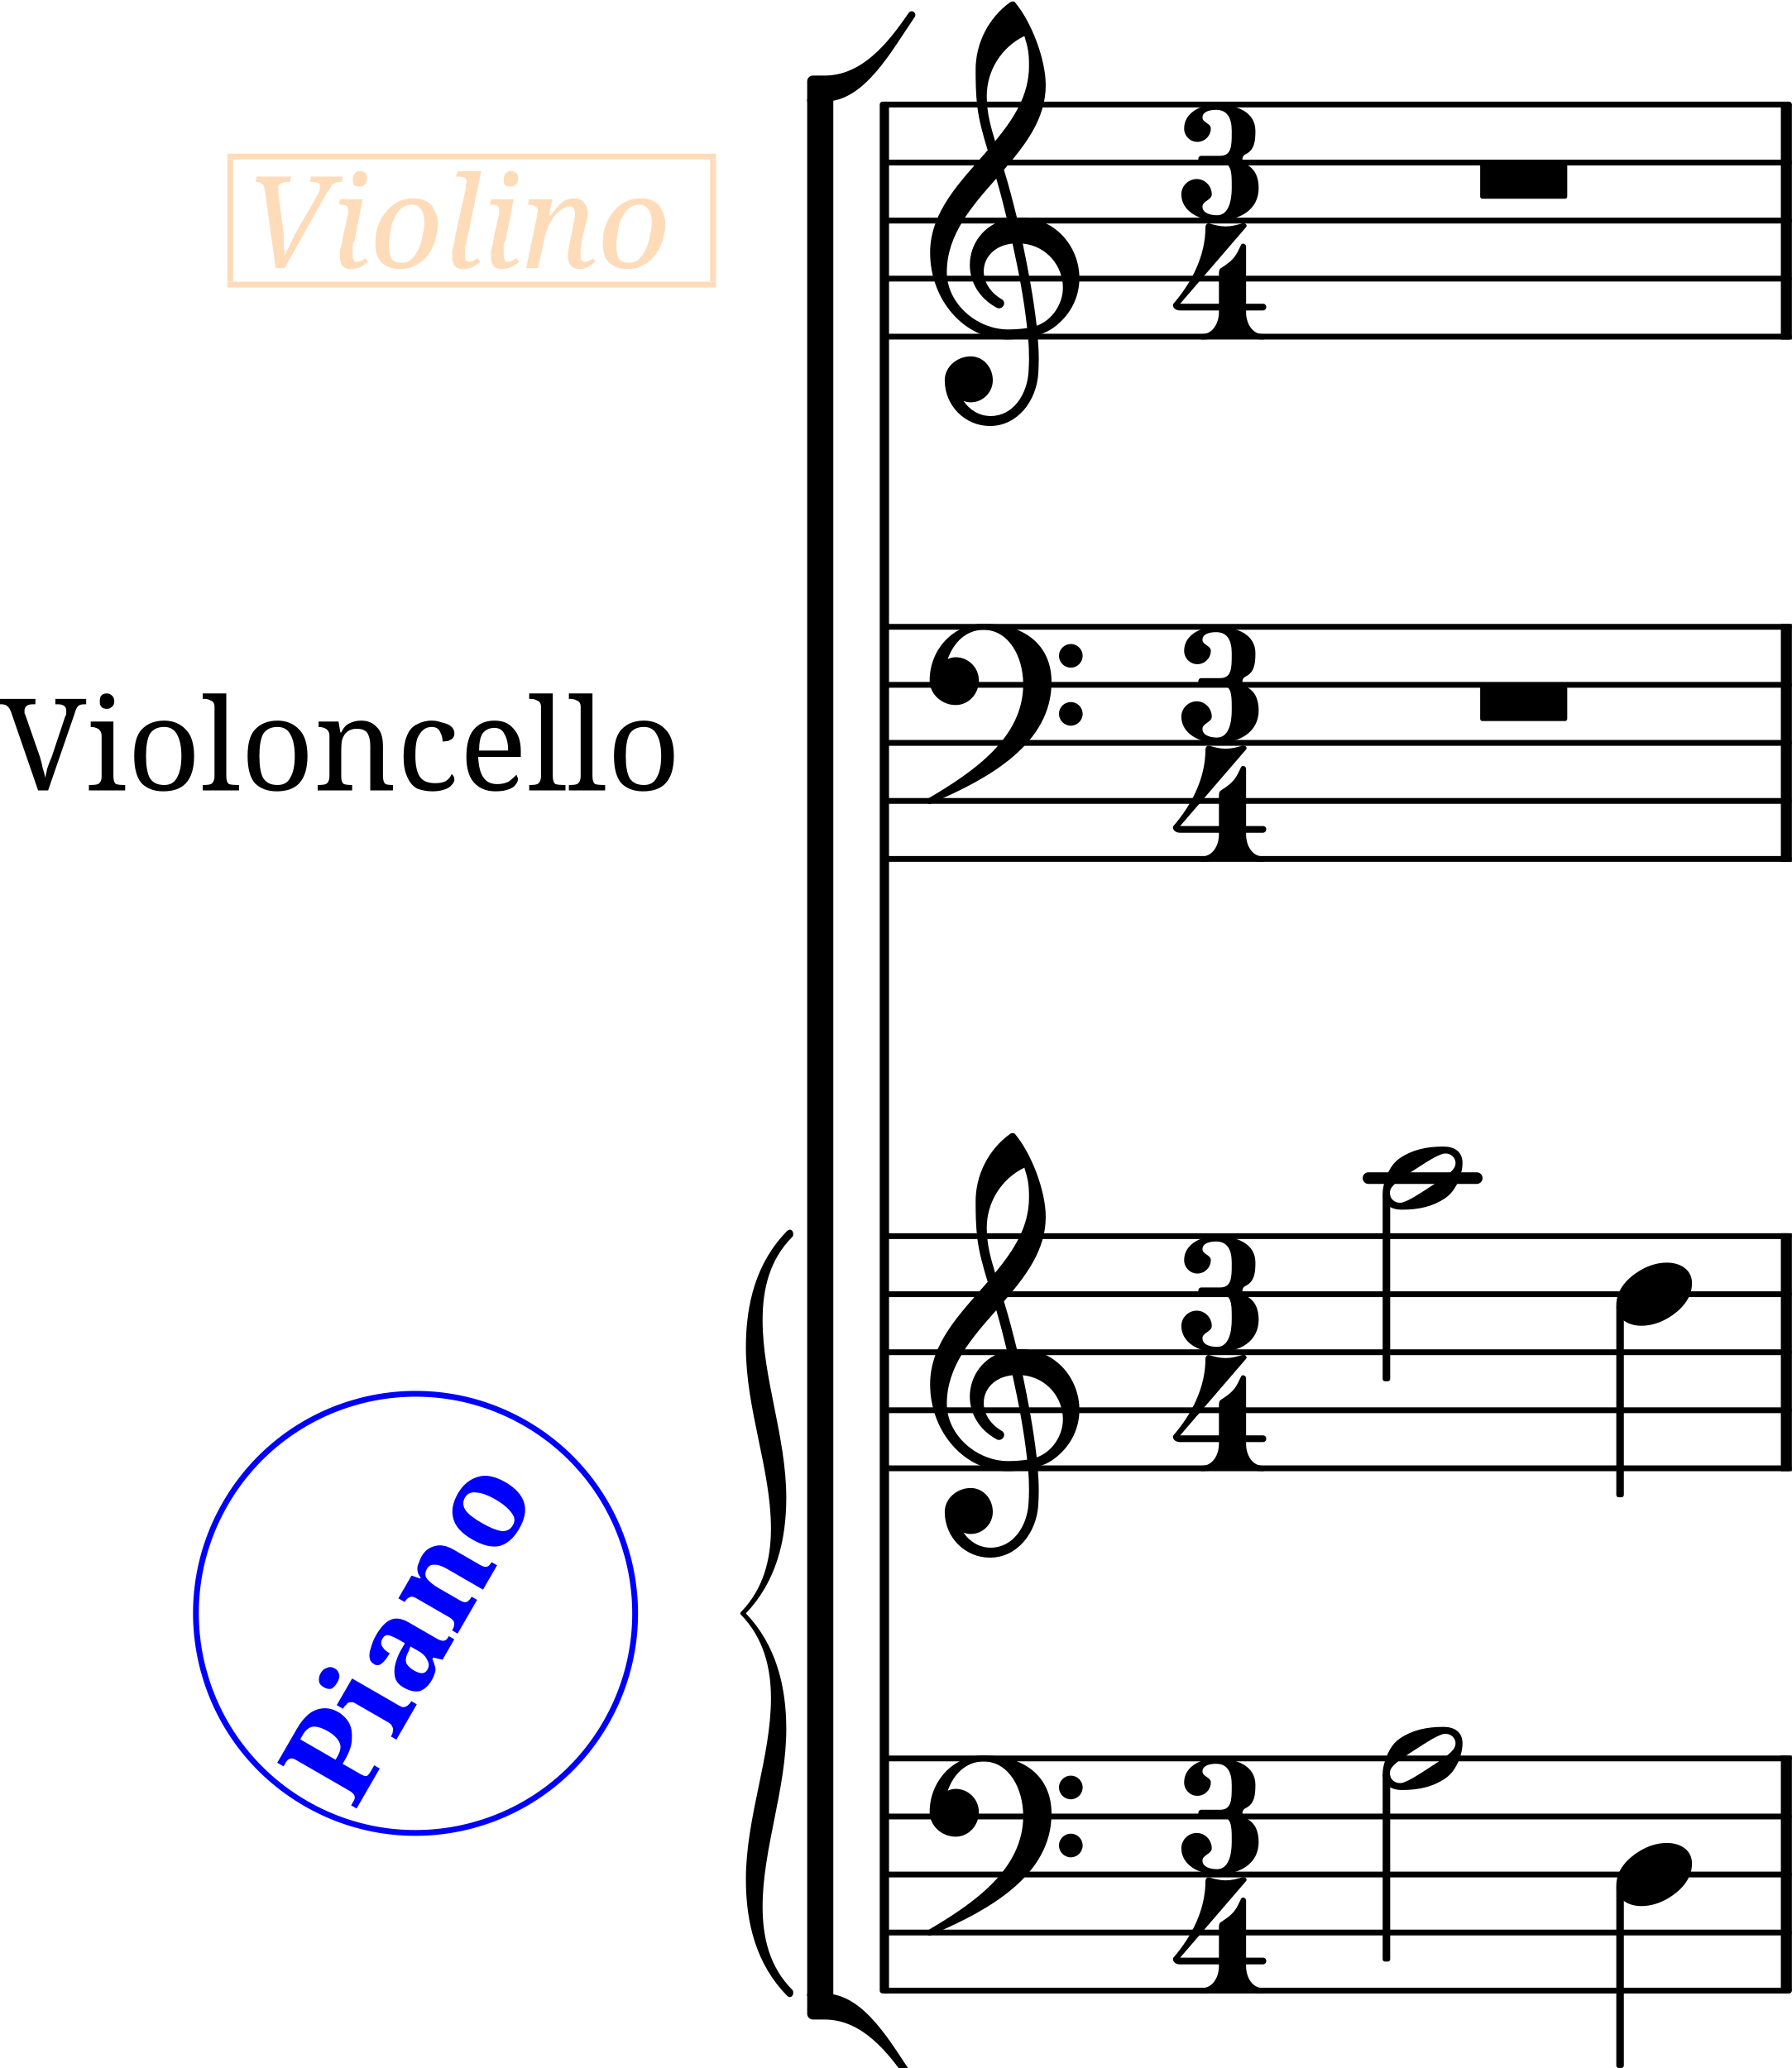
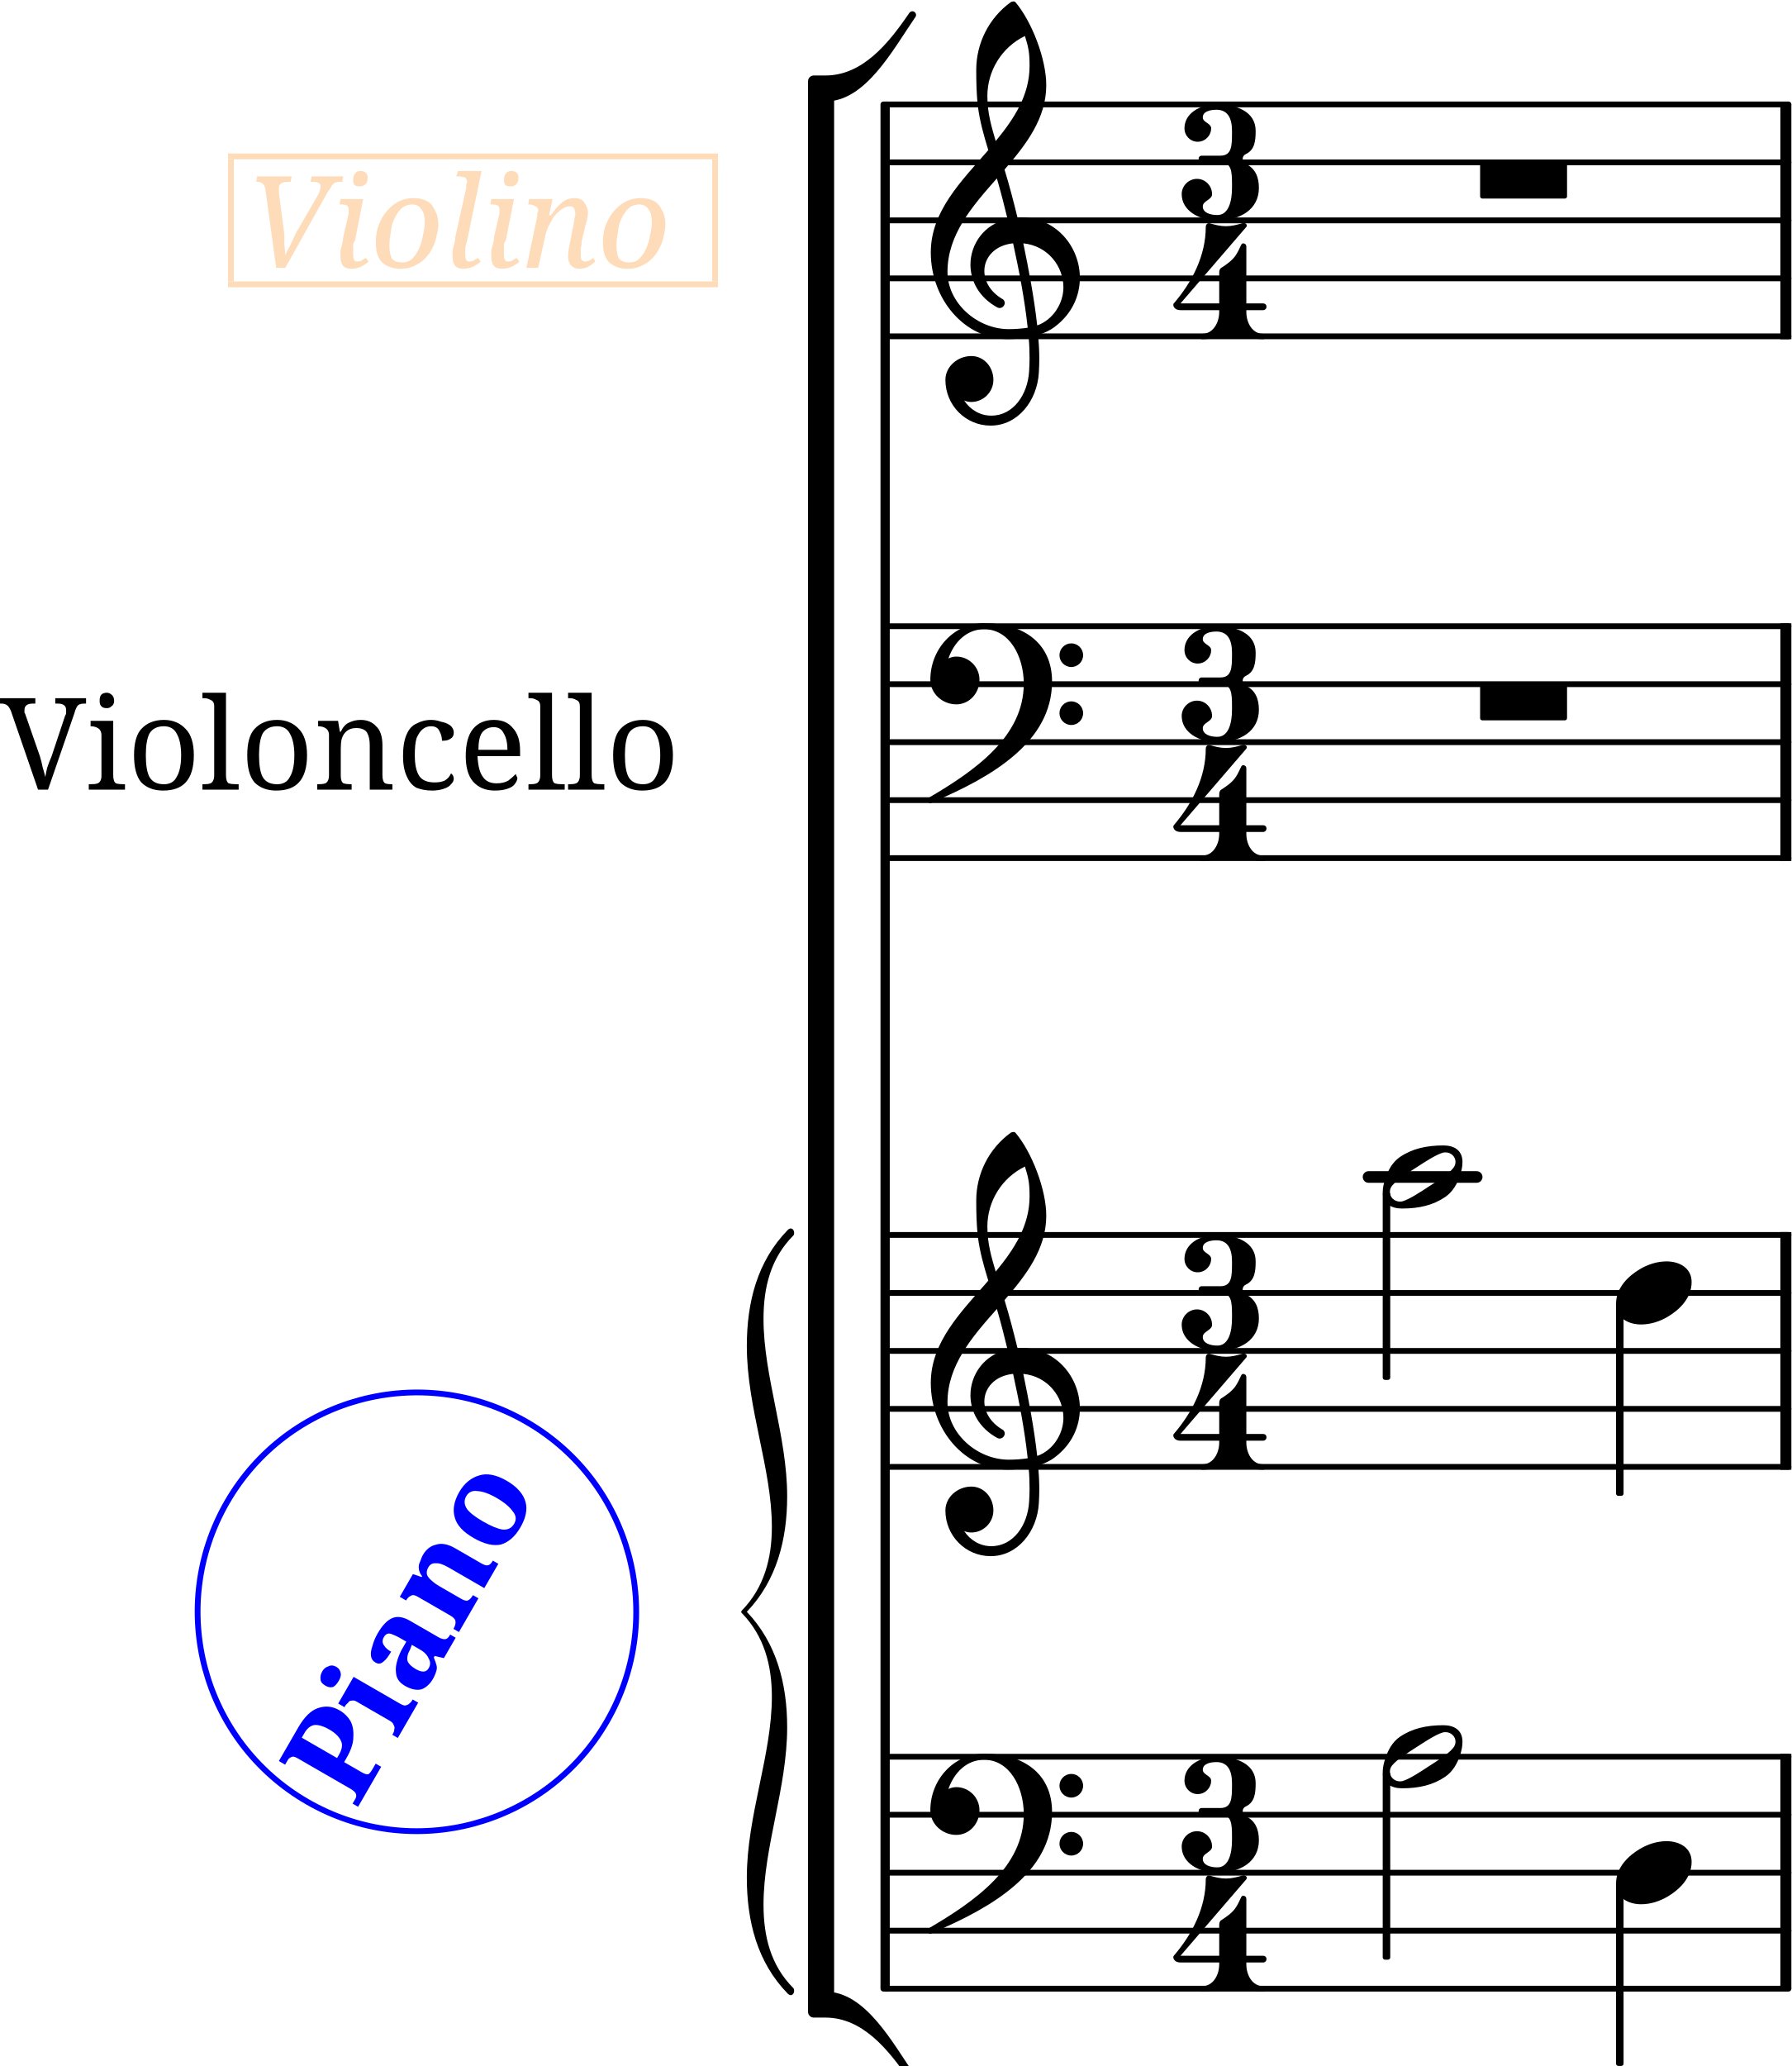
- <svg xmlns="http://www.w3.org/2000/svg" version="1.2" width="54.25mm" height="62.62mm" viewBox="-6.681 -0.024 30.872 35.633">
+ <svg xmlns="http://www.w3.org/2000/svg" version="1.2" width="54.31mm" height="62.62mm" viewBox="-6.715 -0.024 30.906 35.633">
  <style text="style/css">

tspan { white-space: pre; }

</style>
+   <rect transform="translate(24.0011, 3.776)" x="0" y="-2" width="0.19" height="4.05" ry="0" fill="currentColor" />
+   <rect transform="translate(24.0011, 12.776)" x="0" y="-2.05" width="0.19" height="4.1" ry="0" fill="currentColor" />
  <rect transform="translate(24.0011, 23.276)" x="0" y="-2.05" width="0.19" height="4.1" ry="0" fill="currentColor" />
-   <rect transform="translate(24.0011, 12.776)" x="0" y="-2.05" width="0.19" height="4.1" ry="0" fill="currentColor" />
  <rect transform="translate(24.0011, 32.276)" x="0" y="-2.05" width="0.19" height="4.05" ry="0" fill="currentColor" />
-   <rect transform="translate(24.0011, 3.776)" x="0" y="-2" width="0.19" height="4.05" ry="0" fill="currentColor" />
  <line transform="translate(8.5358, 34.276)" stroke-linejoin="round" stroke-linecap="round" stroke-width="0.1" stroke="currentColor" x1="0.05" y1="-0" x2="15.605" y2="-0" />
  <line transform="translate(8.5358, 33.276)" stroke-linejoin="round" stroke-linecap="round" stroke-width="0.1" stroke="currentColor" x1="0.05" y1="-0" x2="15.605" y2="-0" />
  <line transform="translate(8.5358, 32.276)" stroke-linejoin="round" stroke-linecap="round" stroke-width="0.1" stroke="currentColor" x1="0.05" y1="-0" x2="15.605" y2="-0" />
  <line transform="translate(8.5358, 31.276)" stroke-linejoin="round" stroke-linecap="round" stroke-width="0.1" stroke="currentColor" x1="0.05" y1="-0" x2="15.605" y2="-0" />
  <line transform="translate(8.5358, 30.276)" stroke-linejoin="round" stroke-linecap="round" stroke-width="0.1" stroke="currentColor" x1="0.05" y1="-0" x2="15.605" y2="-0" />
  <line transform="translate(8.5358, 25.276)" stroke-linejoin="round" stroke-linecap="round" stroke-width="0.1" stroke="currentColor" x1="0.05" y1="-0" x2="15.605" y2="-0" />
  <line transform="translate(8.5358, 24.276)" stroke-linejoin="round" stroke-linecap="round" stroke-width="0.1" stroke="currentColor" x1="0.05" y1="-0" x2="15.605" y2="-0" />
  <line transform="translate(8.5358, 23.276)" stroke-linejoin="round" stroke-linecap="round" stroke-width="0.1" stroke="currentColor" x1="0.05" y1="-0" x2="15.605" y2="-0" />
  <line transform="translate(8.5358, 22.276)" stroke-linejoin="round" stroke-linecap="round" stroke-width="0.1" stroke="currentColor" x1="0.05" y1="-0" x2="15.605" y2="-0" />
  <line transform="translate(8.5358, 21.276)" stroke-linejoin="round" stroke-linecap="round" stroke-width="0.1" stroke="currentColor" x1="0.05" y1="-0" x2="15.605" y2="-0" />
+   <rect transform="translate(0, 20.276)" x="16.796" y="-0.1" width="2.066" height="0.2" ry="0.1" fill="currentColor" />
+   <line transform="translate(8.5358, 5.776)" stroke-linejoin="round" stroke-linecap="round" stroke-width="0.1" stroke="currentColor" x1="0.05" y1="-0" x2="15.605" y2="-0" />
+   <line transform="translate(8.5358, 4.776)" stroke-linejoin="round" stroke-linecap="round" stroke-width="0.1" stroke="currentColor" x1="0.05" y1="-0" x2="15.605" y2="-0" />
+   <line transform="translate(8.5358, 3.776)" stroke-linejoin="round" stroke-linecap="round" stroke-width="0.1" stroke="currentColor" x1="0.05" y1="-0" x2="15.605" y2="-0" />
+   <line transform="translate(8.5358, 2.776)" stroke-linejoin="round" stroke-linecap="round" stroke-width="0.1" stroke="currentColor" x1="0.05" y1="-0" x2="15.605" y2="-0" />
+   <line transform="translate(8.5358, 1.776)" stroke-linejoin="round" stroke-linecap="round" stroke-width="0.1" stroke="currentColor" x1="0.05" y1="-0" x2="15.605" y2="-0" />
  <line transform="translate(8.5358, 14.776)" stroke-linejoin="round" stroke-linecap="round" stroke-width="0.1" stroke="currentColor" x1="0.05" y1="-0" x2="15.605" y2="-0" />
  <line transform="translate(8.5358, 13.776)" stroke-linejoin="round" stroke-linecap="round" stroke-width="0.1" stroke="currentColor" x1="0.05" y1="-0" x2="15.605" y2="-0" />
  <line transform="translate(8.5358, 12.776)" stroke-linejoin="round" stroke-linecap="round" stroke-width="0.1" stroke="currentColor" x1="0.05" y1="-0" x2="15.605" y2="-0" />
  <line transform="translate(8.5358, 11.776)" stroke-linejoin="round" stroke-linecap="round" stroke-width="0.1" stroke="currentColor" x1="0.05" y1="-0" x2="15.605" y2="-0" />
  <line transform="translate(8.5358, 10.776)" stroke-linejoin="round" stroke-linecap="round" stroke-width="0.1" stroke="currentColor" x1="0.05" y1="-0" x2="15.605" y2="-0" />
-   <line transform="translate(8.5358, 5.776)" stroke-linejoin="round" stroke-linecap="round" stroke-width="0.1" stroke="currentColor" x1="0.05" y1="-0" x2="15.605" y2="-0" />
-   <line transform="translate(8.5358, 4.776)" stroke-linejoin="round" stroke-linecap="round" stroke-width="0.1" stroke="currentColor" x1="0.05" y1="-0" x2="15.605" y2="-0" />
-   <line transform="translate(8.5358, 3.776)" stroke-linejoin="round" stroke-linecap="round" stroke-width="0.1" stroke="currentColor" x1="0.05" y1="-0" x2="15.605" y2="-0" />
-   <line transform="translate(8.5358, 2.776)" stroke-linejoin="round" stroke-linecap="round" stroke-width="0.1" stroke="currentColor" x1="0.05" y1="-0" x2="15.605" y2="-0" />
-   <line transform="translate(8.5358, 1.776)" stroke-linejoin="round" stroke-linecap="round" stroke-width="0.1" stroke="currentColor" x1="0.05" y1="-0" x2="15.605" y2="-0" />
-   <rect transform="translate(0, 20.276)" x="16.796" y="-0.1" width="2.066" height="0.2" ry="0.1" fill="currentColor" />
+   <rect transform="translate(21.231, 32.276)" x="-0.065" y="0.186" width="0.13" height="3.147" ry="0.04" fill="currentColor" />
+   <rect transform="translate(21.231, 23.276)" x="-0.065" y="-0.814" width="0.13" height="3.314" ry="0.04" fill="currentColor" />
+   <g class="note">
+     <path transform="translate(21.166, 32.276) scale(0.004, -0.004)" d="M218 136c55 0 108 -28 108 -89c0 -71 -55 -121 -102 -149c-35 -21 -75 -34 -116 -34c-55 0 -108 28 -108 89c0 71 55 121 102 149c35 21 75 34 116 34z" fill="currentColor" />
+   </g>
  <g class="note">
    <path transform="translate(21.166, 22.276) scale(0.004, -0.004)" d="M218 136c55 0 108 -28 108 -89c0 -71 -55 -121 -102 -149c-35 -21 -75 -34 -116 -34c-55 0 -108 28 -108 89c0 71 55 121 102 149c35 21 75 34 116 34z" fill="currentColor" />
  </g>
  <g class="mRest">
    <path transform="translate(18.8209, 2.776) scale(0.004, -0.004)" d="M365 -156h-355c-6 0 -10 4 -10 10v136c0 6 4 10 10 10h355c6 0 10 -4 10 -10v-136c0 -6 -4 -10 -10 -10z" fill="currentColor" />
  </g>
-   <rect transform="translate(21.231, 32.276)" x="-0.065" y="0.186" width="0.13" height="3.147" ry="0.04" fill="currentColor" />
-   <rect transform="translate(21.231, 23.276)" x="-0.065" y="-0.814" width="0.13" height="3.314" ry="0.04" fill="currentColor" />
-   <g class="note">
-     <path transform="translate(21.166, 32.276) scale(0.004, -0.004)" d="M218 136c55 0 108 -28 108 -89c0 -71 -55 -121 -102 -149c-35 -21 -75 -34 -116 -34c-55 0 -108 28 -108 89c0 71 55 121 102 149c35 21 75 34 116 34z" fill="currentColor" />
+   <path transform="translate(6.9258, 27.776) scale(0.004, -0.004)" d="M-15 -498c0 -261 -102 -516 -102 -765c0 -135 30 -261 129 -360c3 -3 3 -9 3 -12c0 -9 -6 -18 -15 -18c-3 0 -9 3 -12 6c-132 135 -177 312 -177 501c0 267 108 528 108 780c0 135 -33 261 -129 360c-3 3 -3 3 -3 6s0 3 3 6c96 99 129 225 129 360 c0 252 -108 513 -108 780c0 189 45 366 177 501c3 3 9 6 12 6c9 0 15 -9 15 -18c0 -3 0 -9 -3 -12c-99 -99 -129 -225 -129 -360c0 -249 102 -504 102 -765c0 -186 -45 -363 -174 -498c129 -135 174 -312 174 -498z" fill="currentColor" />
+   <g class="clef">
+     <path transform="translate(9.3358, 11.776) scale(0.004, -0.004)" d="M557 -125c0 28 23 51 51 51s51 -23 51 -51s-23 -51 -51 -51s-51 23 -51 51zM557 125c0 28 23 51 51 51s51 -23 51 -51s-23 -51 -51 -51s-51 23 -51 51zM232 263c172 0 293 -88 293 -251c0 -263 -263 -414 -516 -521c-3 -3 -6 -4 -9 -4c-7 0 -13 6 -13 13c0 3 1 6 4 9 c202 118 412 265 412 493c0 120 -63 235 -171 235c-74 0 -129 -54 -154 -126c11 5 22 8 34 8c55 0 100 -45 100 -100c0 -58 -44 -106 -100 -106c-60 0 -112 47 -112 106c0 133 102 244 232 244z" fill="currentColor" />
  </g>
-   <path transform="translate(6.9258, 27.776) scale(0.004, -0.004)" d="M-15 -498c0 -261 -102 -516 -102 -765c0 -135 30 -261 129 -360c3 -3 3 -9 3 -12c0 -9 -6 -18 -15 -18c-3 0 -9 3 -12 6c-132 135 -177 312 -177 501c0 267 108 528 108 780c0 135 -33 261 -129 360c-3 3 -3 3 -3 6s0 3 3 6c96 99 129 225 129 360 c0 252 -108 513 -108 780c0 189 45 366 177 501c3 3 9 6 12 6c9 0 15 -9 15 -18c0 -3 0 -9 -3 -12c-99 -99 -129 -225 -129 -360c0 -249 102 -504 102 -765c0 -186 -45 -363 -174 -498c129 -135 174 -312 174 -498z" fill="currentColor" />
  <g class="meterSig">
    <path transform="translate(13.6724, 3.776) scale(0.004, -0.004)" d="M150 477c-29 0 -59 -8 -59 -33c0 -22 36 -25 36 -47c0 -32 -26 -58 -58 -58s-57 26 -57 58c0 65 67 103 138 103c91 0 169 -33 169 -114c0 -43 -4 -82 -42 -100c-9 -4 -14 -12 -14 -21s5 -18 14 -22c41 -19 56 -57 56 -103c0 -92 -79 -140 -179 -140 c-79 0 -154 42 -154 113c0 36 30 66 66 66s65 -30 65 -66c0 -25 -40 -28 -40 -53c0 -27 32 -37 63 -37c49 0 63 61 63 117v16c0 54 -2 94 -50 94h-80c-10 0 -14 8 -14 15s4 14 14 14h80c49 0 50 43 50 99v8c0 54 -18 91 -67 91z" fill="currentColor" />
    <path transform="translate(13.5358, 5.8246) scale(0.004, -0.004)" d="M204 307c22 14 44 29 60 50c11 15 19 33 27 50c2 4 5 6 9 6c6 0 13 -5 13 -14v-245h72c10 0 15 -7 15 -14s-5 -15 -15 -15h-72v-8c0 -48 27 -94 72 -94c8 0 12 -5 12 -11s-4 -12 -12 -12c-44 0 -87 13 -131 13s-87 -13 -131 -13c-8 0 -12 6 -12 12s4 11 12 11 c45 0 73 46 73 94v8h-167c-23 0 -31 14 -31 23c0 3 1 5 2 6c80 93 138 207 138 330c0 9 6 16 13 16h3c23 -7 47 -13 71 -13s48 6 71 13c2 1 3 1 5 1c11 0 18 -10 12 -17l-284 -330h167v131c0 8 1 17 8 22z" fill="currentColor" />
  </g>
  <g class="clef">
    <path transform="translate(9.3358, 4.776) scale(0.004, -0.004)" d="M376 262c4 0 9 1 13 1c155 0 256 -128 256 -261c0 -76 -33 -154 -107 -210c-22 -17 -47 -28 -73 -36c3 -35 5 -70 5 -105c0 -19 -1 -39 -2 -58c-7 -120 -90 -228 -208 -228c-108 0 -195 88 -195 197c0 58 53 103 112 103c54 0 95 -47 95 -103c0 -52 -43 -95 -95 -95 c-11 0 -21 2 -31 6c26 -39 68 -65 117 -65c96 0 157 92 163 191c1 18 2 37 2 55c0 31 -1 61 -4 92c-29 -5 -58 -8 -89 -8c-188 0 -333 172 -333 374c0 177 131 306 248 441c-19 62 -37 125 -45 190c-6 52 -7 104 -7 156c0 115 55 224 149 292c3 2 7 3 10 3c4 0 7 0 10 -3 c71 -84 133 -245 133 -358c0 -143 -86 -255 -180 -364c21 -68 39 -138 56 -207zM461 -203c68 24 113 95 113 164c0 90 -66 179 -173 190c24 -116 46 -231 60 -354zM74 28c0 -135 129 -247 264 -247c28 0 55 2 82 6c-14 127 -37 245 -63 364c-79 -8 -124 -61 -124 -119 c0 -44 25 -91 81 -123c5 -5 7 -10 7 -15c0 -11 -10 -22 -22 -22c-3 0 -6 1 -9 2c-80 43 -117 115 -117 185c0 88 58 174 160 197c-14 58 -29 117 -46 175c-107 -121 -213 -243 -213 -403zM408 1045c-99 -48 -162 -149 -162 -259c0 -74 18 -133 36 -194 c80 97 146 198 146 324c0 55 -4 79 -20 129z" fill="currentColor" />
  </g>
  <rect transform="translate(8.4758, 18.026)" x="0" y="-16.3" width="0.16" height="32.6" ry="0.05" fill="currentColor" />
  <path transform="translate(7.2258, 1.501) scale(0.004, -0.004)" d="M450 333c9 0 16 -8 16 -16c0 -3 -1 -6 -3 -9c-99 -144 -215 -364 -388 -364h-75v87c0 14 11 25 25 25h50c159 0 271 136 362 270c3 4 8 7 13 7z" fill="currentColor" />
  <path transform="translate(7.2258, 34.551) scale(0.004, -0.004)" d="M466 -317c0 -8 -7 -16 -16 -16c-5 0 -10 3 -13 7c-91 134 -203 270 -362 270h-50c-14 0 -25 11 -25 25v87h75c173 0 289 -220 388 -364c2 -3 3 -6 3 -9z" fill="currentColor" />
  <rect transform="translate(7.2258, 18.026)" x="0" y="-16.345" width="0.45" height="32.69" ry="0" fill="currentColor" />
-   <g class="clef">
-     <path transform="translate(9.3358, 11.776) scale(0.004, -0.004)" d="M557 -125c0 28 23 51 51 51s51 -23 51 -51s-23 -51 -51 -51s-51 23 -51 51zM557 125c0 28 23 51 51 51s51 -23 51 -51s-23 -51 -51 -51s-51 23 -51 51zM232 263c172 0 293 -88 293 -251c0 -263 -263 -414 -516 -521c-3 -3 -6 -4 -9 -4c-7 0 -13 6 -13 13c0 3 1 6 4 9 c202 118 412 265 412 493c0 120 -63 235 -171 235c-74 0 -129 -54 -154 -126c11 5 22 8 34 8c55 0 100 -45 100 -100c0 -58 -44 -106 -100 -106c-60 0 -112 47 -112 106c0 133 102 244 232 244z" fill="currentColor" />
+   <g class="meterSig">
+     <path transform="translate(13.6724, 12.776) scale(0.004, -0.004)" d="M150 477c-29 0 -59 -8 -59 -33c0 -22 36 -25 36 -47c0 -32 -26 -58 -58 -58s-57 26 -57 58c0 65 67 103 138 103c91 0 169 -33 169 -114c0 -43 -4 -82 -42 -100c-9 -4 -14 -12 -14 -21s5 -18 14 -22c41 -19 56 -57 56 -103c0 -92 -79 -140 -179 -140 c-79 0 -154 42 -154 113c0 36 30 66 66 66s65 -30 65 -66c0 -25 -40 -28 -40 -53c0 -27 32 -37 63 -37c49 0 63 61 63 117v16c0 54 -2 94 -50 94h-80c-10 0 -14 8 -14 15s4 14 14 14h80c49 0 50 43 50 99v8c0 54 -18 91 -67 91z" fill="currentColor" />
+     <path transform="translate(13.5358, 14.8246) scale(0.004, -0.004)" d="M204 307c22 14 44 29 60 50c11 15 19 33 27 50c2 4 5 6 9 6c6 0 13 -5 13 -14v-245h72c10 0 15 -7 15 -14s-5 -15 -15 -15h-72v-8c0 -48 27 -94 72 -94c8 0 12 -5 12 -11s-4 -12 -12 -12c-44 0 -87 13 -131 13s-87 -13 -131 -13c-8 0 -12 6 -12 12s4 11 12 11 c45 0 73 46 73 94v8h-167c-23 0 -31 14 -31 23c0 3 1 5 2 6c80 93 138 207 138 330c0 9 6 16 13 16h3c23 -7 47 -13 71 -13s48 6 71 13c2 1 3 1 5 1c11 0 18 -10 12 -17l-284 -330h167v131c0 8 1 17 8 22z" fill="currentColor" />
  </g>
  <g color="rgb(0%, 0%, 100%)">
    <g transform="rotate(-60, 0.478, 27.776)">
      <text transform="translate(-3.0046, 28.5784)" font-family="serif" font-weight="bold" font-size="2.2" text-anchor="start" fill="currentColor">
        <tspan>Piano</tspan>
      </text>
      <circle transform="translate(0.478, 27.776)" stroke-linejoin="round" stroke-linecap="round" fill="none" stroke="currentColor" stroke-width="0.1" r="3.783" />
    </g>
  </g>
-   <text transform="translate(-6.6806, 13.5954)" font-family="serif" font-size="2.2" text-anchor="start" fill="currentColor">
+   <text transform="translate(-6.7147, 13.5954)" font-family="serif" font-size="2.2" text-anchor="start" fill="currentColor">
    <tspan>Violoncello</tspan>
  </text>
  <g class="mRest">
    <path transform="translate(18.8209, 11.776) scale(0.004, -0.004)" d="M365 -156h-355c-6 0 -10 4 -10 10v136c0 6 4 10 10 10h355c6 0 10 -4 10 -10v-136c0 -6 -4 -10 -10 -10z" fill="currentColor" />
  </g>
  <g color="rgb(99.608%, 86.275%, 72.941%)">
-     <rect transform="translate(-2.4639, 4.9296)" x="-0.3" y="-0.1" width="8.419" height="0.1" ry="0" fill="currentColor" />
-     <rect transform="translate(-2.4639, 2.7224)" x="-0.3" y="-0.1" width="8.419" height="0.1" ry="0" fill="currentColor" />
-     <rect transform="translate(-2.7639, 4.5954)" x="0" y="-1.873" width="0.1" height="2.107" ry="0" fill="currentColor" />
-     <rect transform="translate(5.555, 4.5954)" x="0" y="-1.873" width="0.1" height="2.107" ry="0" fill="currentColor" />
-     <text transform="translate(-2.4639, 4.5954)" font-family="serif" font-style="italic" font-size="2.2" text-anchor="start" fill="currentColor">
+     <rect transform="translate(-2.4809, 4.9296)" x="-0.3" y="-0.1" width="8.453" height="0.1" ry="0" fill="currentColor" />
+     <rect transform="translate(-2.4809, 2.7224)" x="-0.3" y="-0.1" width="8.453" height="0.1" ry="0" fill="currentColor" />
+     <rect transform="translate(-2.7809, 4.5954)" x="0" y="-1.873" width="0.1" height="2.107" ry="0" fill="currentColor" />
+     <rect transform="translate(5.572, 4.5954)" x="0" y="-1.873" width="0.1" height="2.107" ry="0" fill="currentColor" />
+     <text transform="translate(-2.4809, 4.5954)" font-family="serif" font-style="italic" font-size="2.2" text-anchor="start" fill="currentColor">
      <tspan>Violino</tspan>
    </text>
  </g>
+   <rect transform="translate(17.2056, 23.276)" x="-0.065" y="-2.741" width="0.13" height="3.241" ry="0.04" fill="currentColor" />
+   <rect transform="translate(17.2056, 32.276)" x="-0.065" y="-1.741" width="0.13" height="3.241" ry="0.04" fill="currentColor" />
  <g class="note">
    <path transform="translate(17.1406, 20.276) scale(0.004, -0.004)" d="M314 65c0 24 -21 41 -42 41c-4 0 -8 0 -12 -1c-31 -9 -78 -40 -115 -64s-84 -53 -104 -78c-7 -8 -10 -18 -10 -28c0 -24 21 -41 42 -41c4 0 8 0 12 1c31 9 77 40 114 64s84 53 104 78c7 8 11 18 11 28zM262 136c46 0 82 -21 82 -71c0 -19 -4 -39 -10 -57 c-12 -37 -32 -72 -64 -94c-53 -36 -113 -50 -187 -50c-46 0 -83 21 -83 71c0 19 5 39 11 57c12 37 31 72 63 94c53 36 114 50 188 50z" fill="currentColor" />
  </g>
-   <rect transform="translate(17.2056, 32.276)" x="-0.065" y="-1.741" width="0.13" height="3.241" ry="0.04" fill="currentColor" />
-   <rect transform="translate(17.2056, 23.276)" x="-0.065" y="-2.741" width="0.13" height="3.241" ry="0.04" fill="currentColor" />
  <g class="meterSig">
    <path transform="translate(13.6724, 32.276) scale(0.004, -0.004)" d="M150 477c-29 0 -59 -8 -59 -33c0 -22 36 -25 36 -47c0 -32 -26 -58 -58 -58s-57 26 -57 58c0 65 67 103 138 103c91 0 169 -33 169 -114c0 -43 -4 -82 -42 -100c-9 -4 -14 -12 -14 -21s5 -18 14 -22c41 -19 56 -57 56 -103c0 -92 -79 -140 -179 -140 c-79 0 -154 42 -154 113c0 36 30 66 66 66s65 -30 65 -66c0 -25 -40 -28 -40 -53c0 -27 32 -37 63 -37c49 0 63 61 63 117v16c0 54 -2 94 -50 94h-80c-10 0 -14 8 -14 15s4 14 14 14h80c49 0 50 43 50 99v8c0 54 -18 91 -67 91z" fill="currentColor" />
    <path transform="translate(13.5358, 34.3246) scale(0.004, -0.004)" d="M204 307c22 14 44 29 60 50c11 15 19 33 27 50c2 4 5 6 9 6c6 0 13 -5 13 -14v-245h72c10 0 15 -7 15 -14s-5 -15 -15 -15h-72v-8c0 -48 27 -94 72 -94c8 0 12 -5 12 -11s-4 -12 -12 -12c-44 0 -87 13 -131 13s-87 -13 -131 -13c-8 0 -12 6 -12 12s4 11 12 11 c45 0 73 46 73 94v8h-167c-23 0 -31 14 -31 23c0 3 1 5 2 6c80 93 138 207 138 330c0 9 6 16 13 16h3c23 -7 47 -13 71 -13s48 6 71 13c2 1 3 1 5 1c11 0 18 -10 12 -17l-284 -330h167v131c0 8 1 17 8 22z" fill="currentColor" />
  </g>
  <g class="clef">
    <path transform="translate(9.3358, 31.276) scale(0.004, -0.004)" d="M557 -125c0 28 23 51 51 51s51 -23 51 -51s-23 -51 -51 -51s-51 23 -51 51zM557 125c0 28 23 51 51 51s51 -23 51 -51s-23 -51 -51 -51s-51 23 -51 51zM232 263c172 0 293 -88 293 -251c0 -263 -263 -414 -516 -521c-3 -3 -6 -4 -9 -4c-7 0 -13 6 -13 13c0 3 1 6 4 9 c202 118 412 265 412 493c0 120 -63 235 -171 235c-74 0 -129 -54 -154 -126c11 5 22 8 34 8c55 0 100 -45 100 -100c0 -58 -44 -106 -100 -106c-60 0 -112 47 -112 106c0 133 102 244 232 244z" fill="currentColor" />
  </g>
  <g class="note">
    <path transform="translate(17.1406, 30.276) scale(0.004, -0.004)" d="M314 65c0 24 -21 41 -42 41c-4 0 -8 0 -12 -1c-31 -9 -78 -40 -115 -64s-84 -53 -104 -78c-7 -8 -10 -18 -10 -28c0 -24 21 -41 42 -41c4 0 8 0 12 1c31 9 77 40 114 64s84 53 104 78c7 8 11 18 11 28zM262 136c46 0 82 -21 82 -71c0 -19 -4 -39 -10 -57 c-12 -37 -32 -72 -64 -94c-53 -36 -113 -50 -187 -50c-46 0 -83 21 -83 71c0 19 5 39 11 57c12 37 31 72 63 94c53 36 114 50 188 50z" fill="currentColor" />
  </g>
  <g class="meterSig">
    <path transform="translate(13.6724, 23.276) scale(0.004, -0.004)" d="M150 477c-29 0 -59 -8 -59 -33c0 -22 36 -25 36 -47c0 -32 -26 -58 -58 -58s-57 26 -57 58c0 65 67 103 138 103c91 0 169 -33 169 -114c0 -43 -4 -82 -42 -100c-9 -4 -14 -12 -14 -21s5 -18 14 -22c41 -19 56 -57 56 -103c0 -92 -79 -140 -179 -140 c-79 0 -154 42 -154 113c0 36 30 66 66 66s65 -30 65 -66c0 -25 -40 -28 -40 -53c0 -27 32 -37 63 -37c49 0 63 61 63 117v16c0 54 -2 94 -50 94h-80c-10 0 -14 8 -14 15s4 14 14 14h80c49 0 50 43 50 99v8c0 54 -18 91 -67 91z" fill="currentColor" />
    <path transform="translate(13.5358, 25.3246) scale(0.004, -0.004)" d="M204 307c22 14 44 29 60 50c11 15 19 33 27 50c2 4 5 6 9 6c6 0 13 -5 13 -14v-245h72c10 0 15 -7 15 -14s-5 -15 -15 -15h-72v-8c0 -48 27 -94 72 -94c8 0 12 -5 12 -11s-4 -12 -12 -12c-44 0 -87 13 -131 13s-87 -13 -131 -13c-8 0 -12 6 -12 12s4 11 12 11 c45 0 73 46 73 94v8h-167c-23 0 -31 14 -31 23c0 3 1 5 2 6c80 93 138 207 138 330c0 9 6 16 13 16h3c23 -7 47 -13 71 -13s48 6 71 13c2 1 3 1 5 1c11 0 18 -10 12 -17l-284 -330h167v131c0 8 1 17 8 22z" fill="currentColor" />
  </g>
  <g class="clef">
    <path transform="translate(9.3358, 24.276) scale(0.004, -0.004)" d="M376 262c4 0 9 1 13 1c155 0 256 -128 256 -261c0 -76 -33 -154 -107 -210c-22 -17 -47 -28 -73 -36c3 -35 5 -70 5 -105c0 -19 -1 -39 -2 -58c-7 -120 -90 -228 -208 -228c-108 0 -195 88 -195 197c0 58 53 103 112 103c54 0 95 -47 95 -103c0 -52 -43 -95 -95 -95 c-11 0 -21 2 -31 6c26 -39 68 -65 117 -65c96 0 157 92 163 191c1 18 2 37 2 55c0 31 -1 61 -4 92c-29 -5 -58 -8 -89 -8c-188 0 -333 172 -333 374c0 177 131 306 248 441c-19 62 -37 125 -45 190c-6 52 -7 104 -7 156c0 115 55 224 149 292c3 2 7 3 10 3c4 0 7 0 10 -3 c71 -84 133 -245 133 -358c0 -143 -86 -255 -180 -364c21 -68 39 -138 56 -207zM461 -203c68 24 113 95 113 164c0 90 -66 179 -173 190c24 -116 46 -231 60 -354zM74 28c0 -135 129 -247 264 -247c28 0 55 2 82 6c-14 127 -37 245 -63 364c-79 -8 -124 -61 -124 -119 c0 -44 25 -91 81 -123c5 -5 7 -10 7 -15c0 -11 -10 -22 -22 -22c-3 0 -6 1 -9 2c-80 43 -117 115 -117 185c0 88 58 174 160 197c-14 58 -29 117 -46 175c-107 -121 -213 -243 -213 -403zM408 1045c-99 -48 -162 -149 -162 -259c0 -74 18 -133 36 -194 c80 97 146 198 146 324c0 55 -4 79 -20 129z" fill="currentColor" />
  </g>
-   <g class="meterSig">
-     <path transform="translate(13.6724, 12.776) scale(0.004, -0.004)" d="M150 477c-29 0 -59 -8 -59 -33c0 -22 36 -25 36 -47c0 -32 -26 -58 -58 -58s-57 26 -57 58c0 65 67 103 138 103c91 0 169 -33 169 -114c0 -43 -4 -82 -42 -100c-9 -4 -14 -12 -14 -21s5 -18 14 -22c41 -19 56 -57 56 -103c0 -92 -79 -140 -179 -140 c-79 0 -154 42 -154 113c0 36 30 66 66 66s65 -30 65 -66c0 -25 -40 -28 -40 -53c0 -27 32 -37 63 -37c49 0 63 61 63 117v16c0 54 -2 94 -50 94h-80c-10 0 -14 8 -14 15s4 14 14 14h80c49 0 50 43 50 99v8c0 54 -18 91 -67 91z" fill="currentColor" />
-     <path transform="translate(13.5358, 14.8246) scale(0.004, -0.004)" d="M204 307c22 14 44 29 60 50c11 15 19 33 27 50c2 4 5 6 9 6c6 0 13 -5 13 -14v-245h72c10 0 15 -7 15 -14s-5 -15 -15 -15h-72v-8c0 -48 27 -94 72 -94c8 0 12 -5 12 -11s-4 -12 -12 -12c-44 0 -87 13 -131 13s-87 -13 -131 -13c-8 0 -12 6 -12 12s4 11 12 11 c45 0 73 46 73 94v8h-167c-23 0 -31 14 -31 23c0 3 1 5 2 6c80 93 138 207 138 330c0 9 6 16 13 16h3c23 -7 47 -13 71 -13s48 6 71 13c2 1 3 1 5 1c11 0 18 -10 12 -17l-284 -330h167v131c0 8 1 17 8 22z" fill="currentColor" />
-   </g>
</svg>
